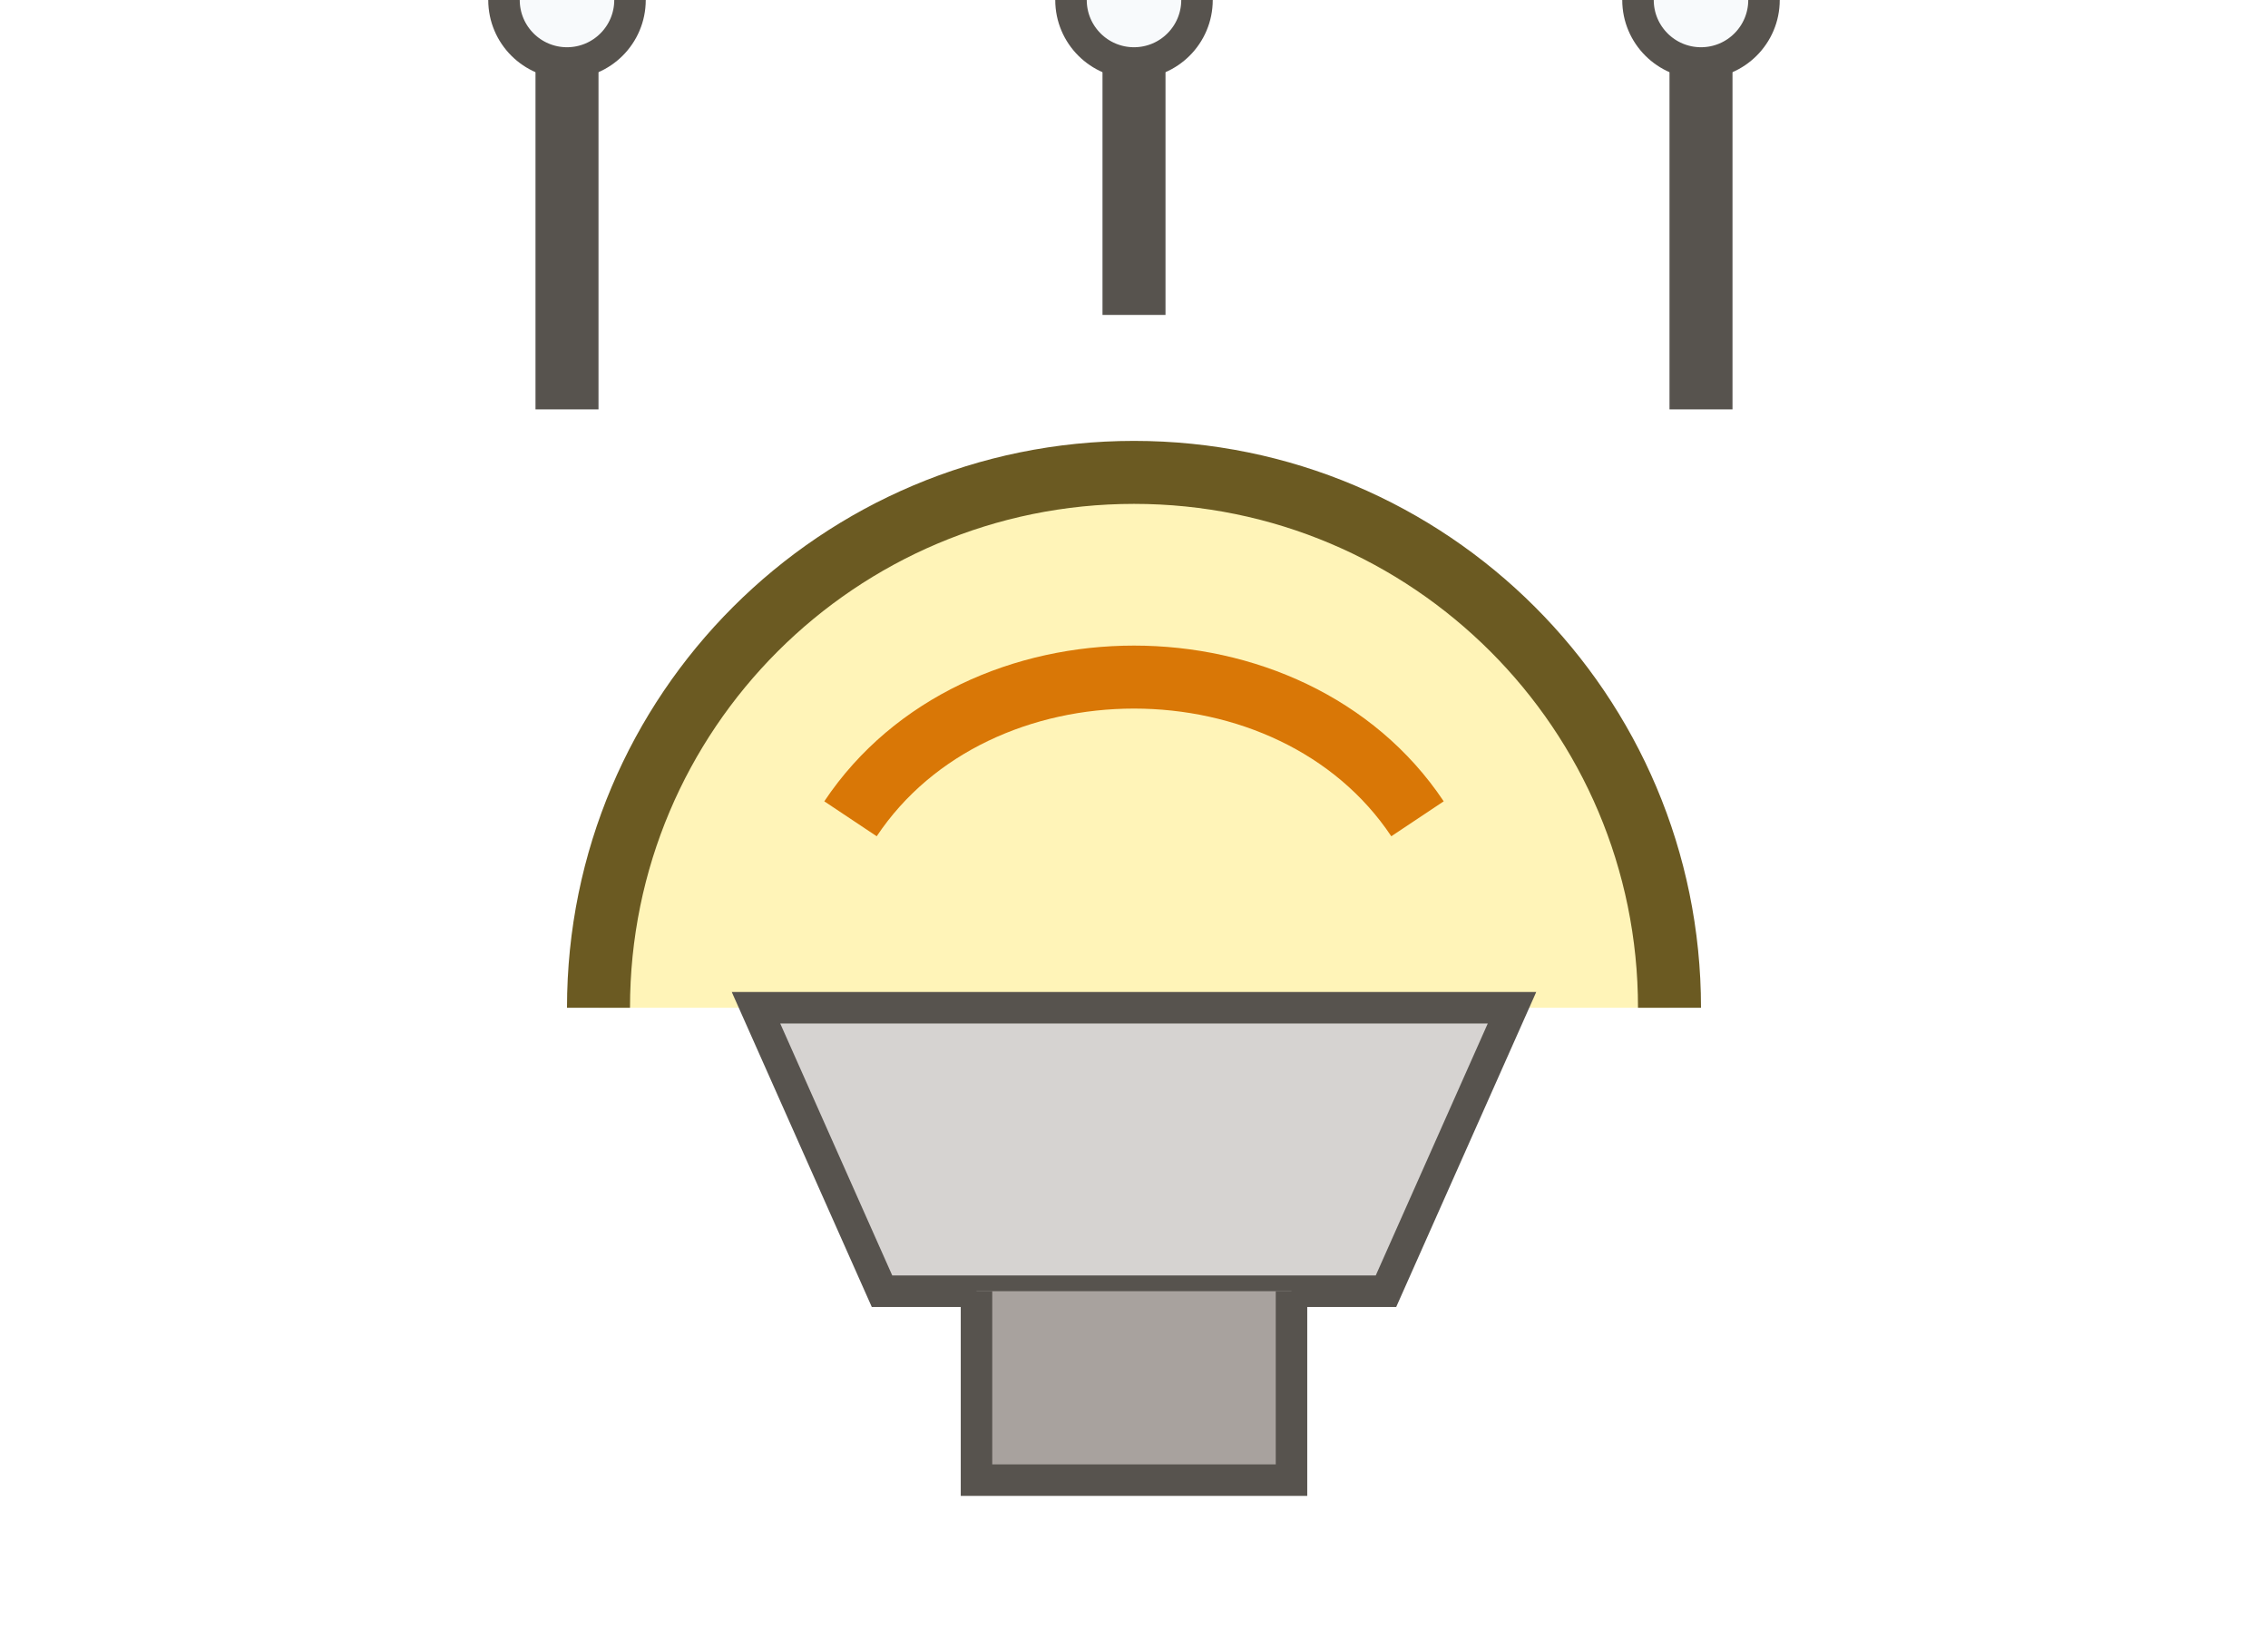
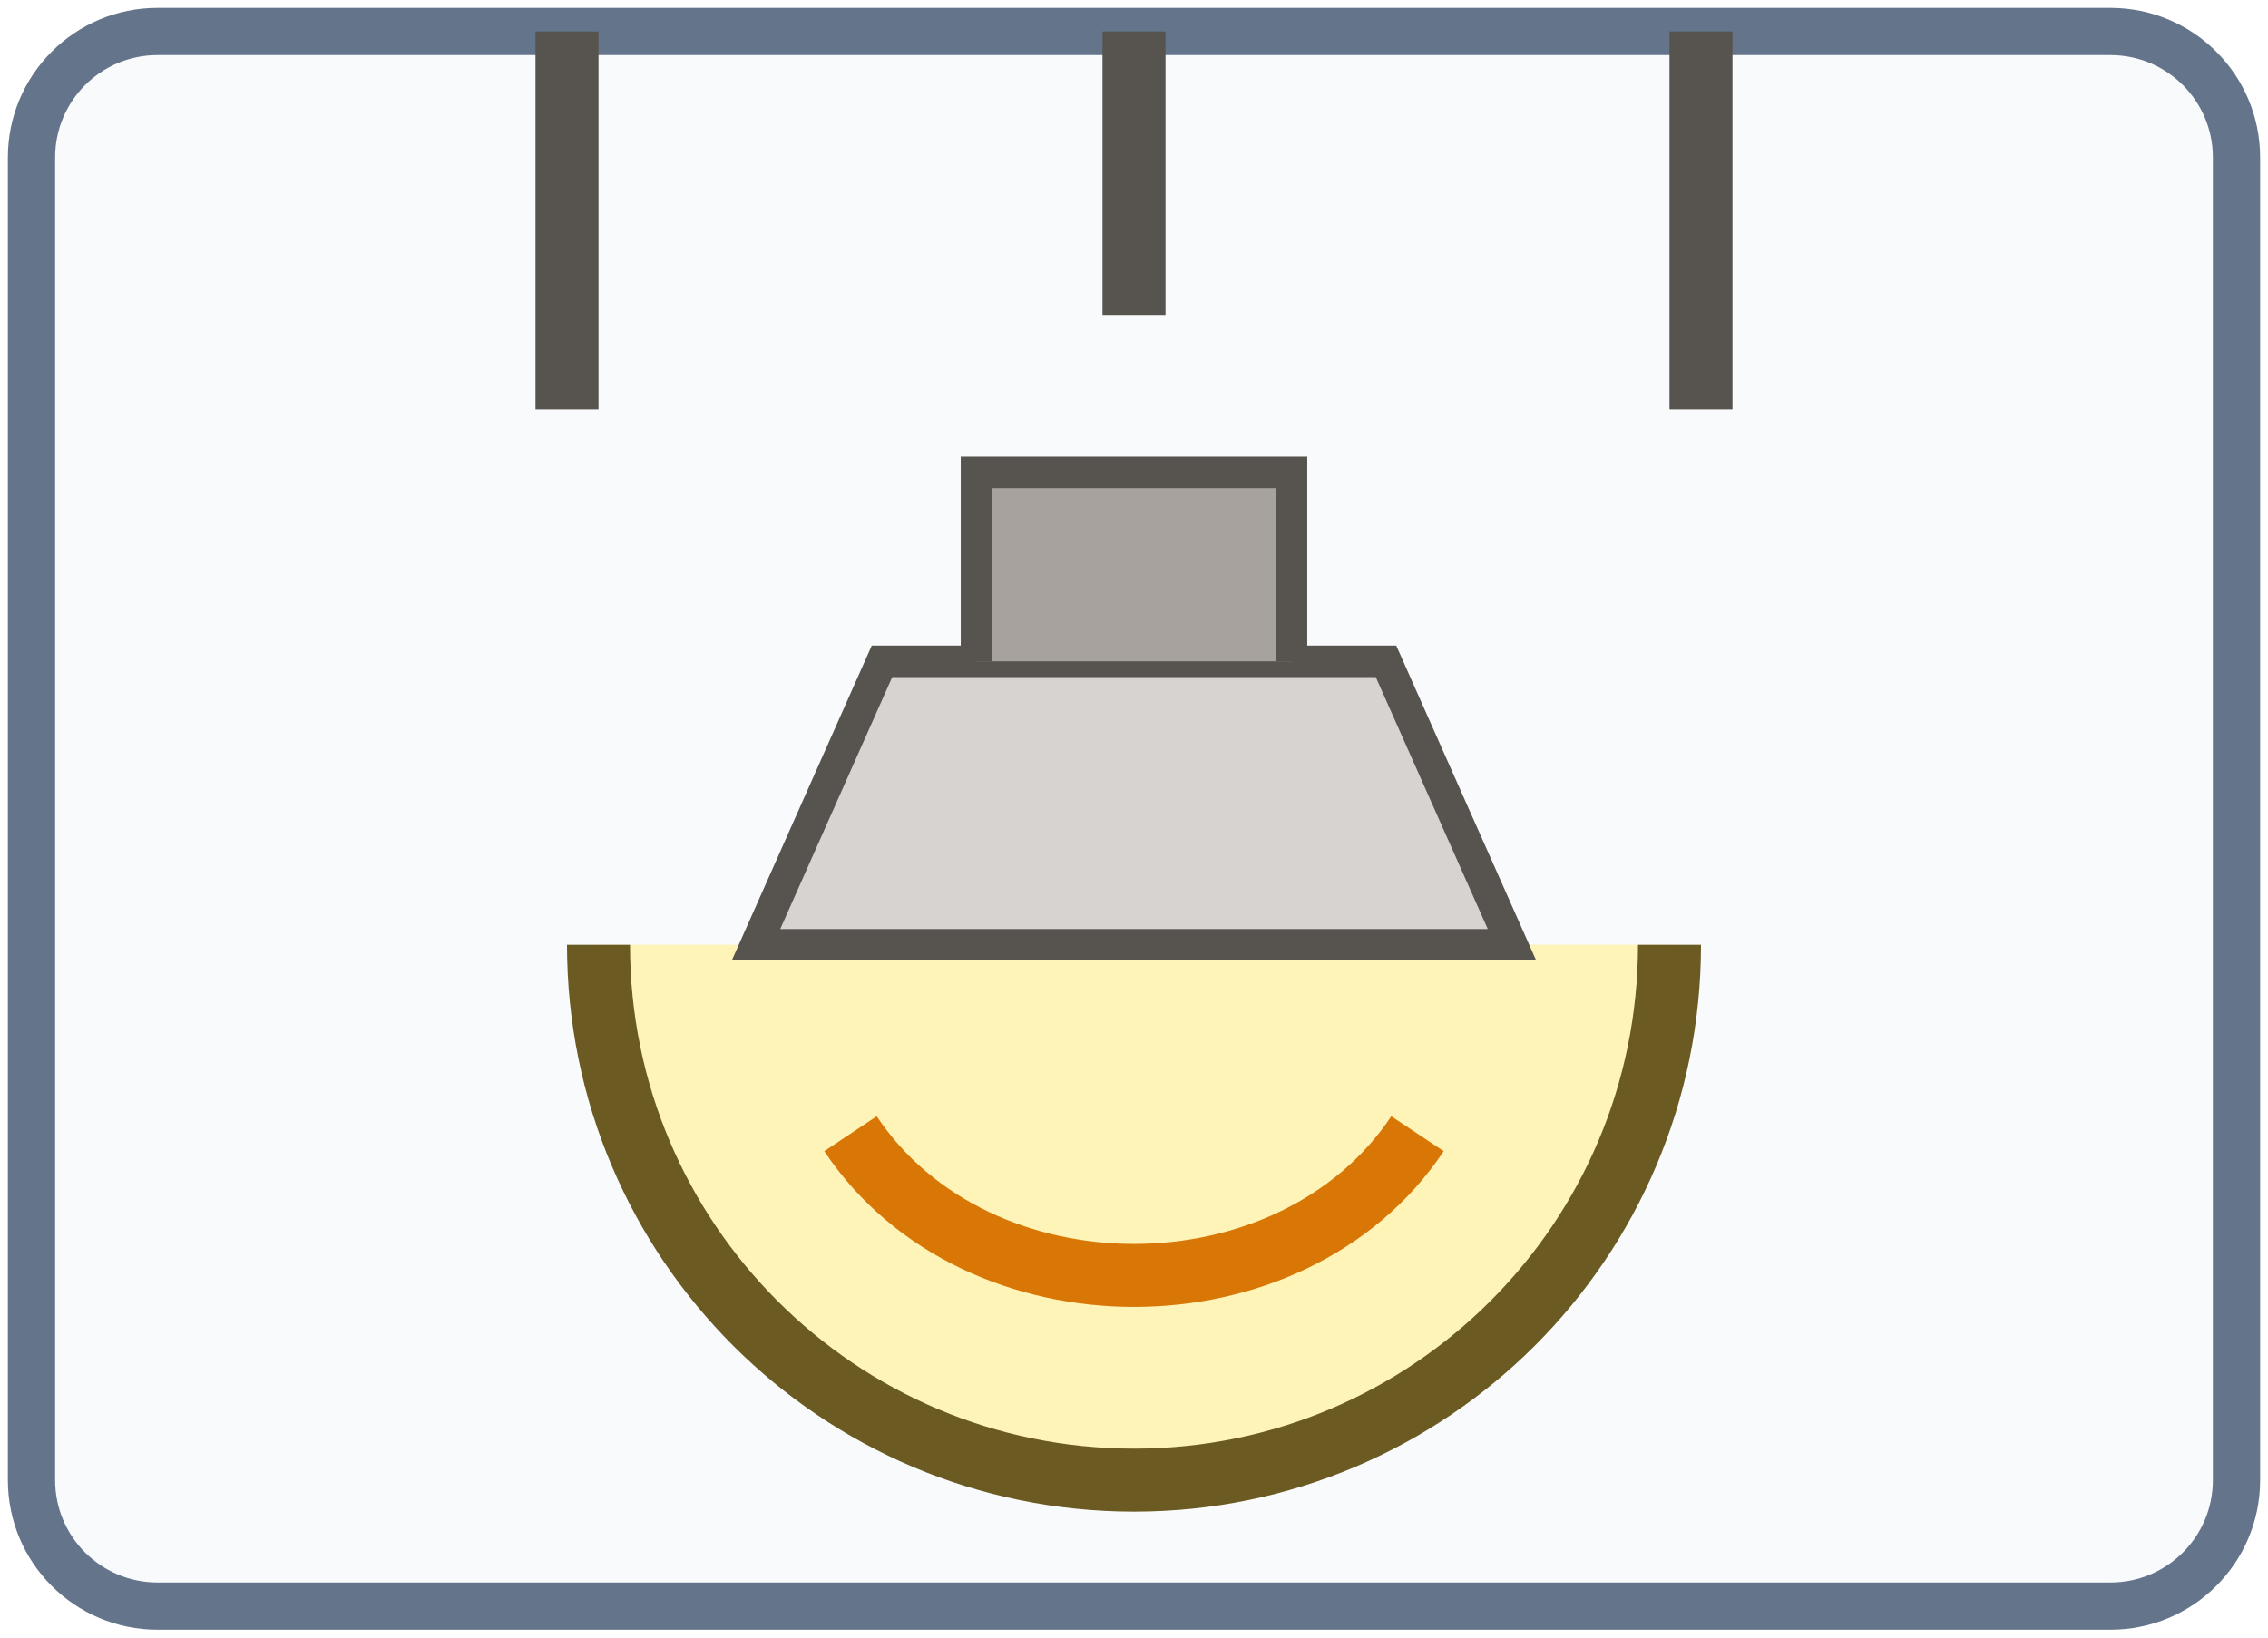
<svg xmlns="http://www.w3.org/2000/svg" viewBox="0 0 72 52">
-   <path d="M19 32a17 17 0 1 1 34 0" fill="#fff4b8" stroke="#6b5a22" stroke-width="2" />
-   <path d="M24 32h24l-4 9H28z" fill="#d6d3d1" stroke="#57534e" />
-   <path d="M31 41v6h10v-6" fill="#a8a29e" stroke="#57534e" />
-   <path d="M18 0v13M36 0v10M54 0v13" stroke="#57534e" stroke-width="2" />
-   <g fill="#f8fafc" stroke="#57534e">
-     <circle cx="18" cy="0" r="2" />
-     <circle cx="36" cy="0" r="2" />
-     <circle cx="54" cy="0" r="2" />
+   <rect x="1" y="1" width="70" height="50" rx="4" fill="#f8fafc" stroke="#64748b" stroke-width="1.5" />
+   <path d="M18 1v12M36 1v9M54 1v12" stroke="#57534e" stroke-width="2" />
+   <g transform="translate(0 62) scale(1 -1)">
+     <path d="M19 32a17 17 0 1 1 34 0" fill="#fff4b8" stroke="#6b5a22" stroke-width="2" />
+     <path d="M24 32h24l-4 9H28z" fill="#d6d3d1" stroke="#57534e" />
+     <path d="M31 41v6h10v-6" fill="#a8a29e" stroke="#57534e" />
+     <path d="M27 26c4-6 14-6 18 0" fill="none" stroke="#d97706" stroke-width="2" />
  </g>
-   <path d="M27 26c4-6 14-6 18 0" fill="none" stroke="#d97706" stroke-width="2" />
</svg>
